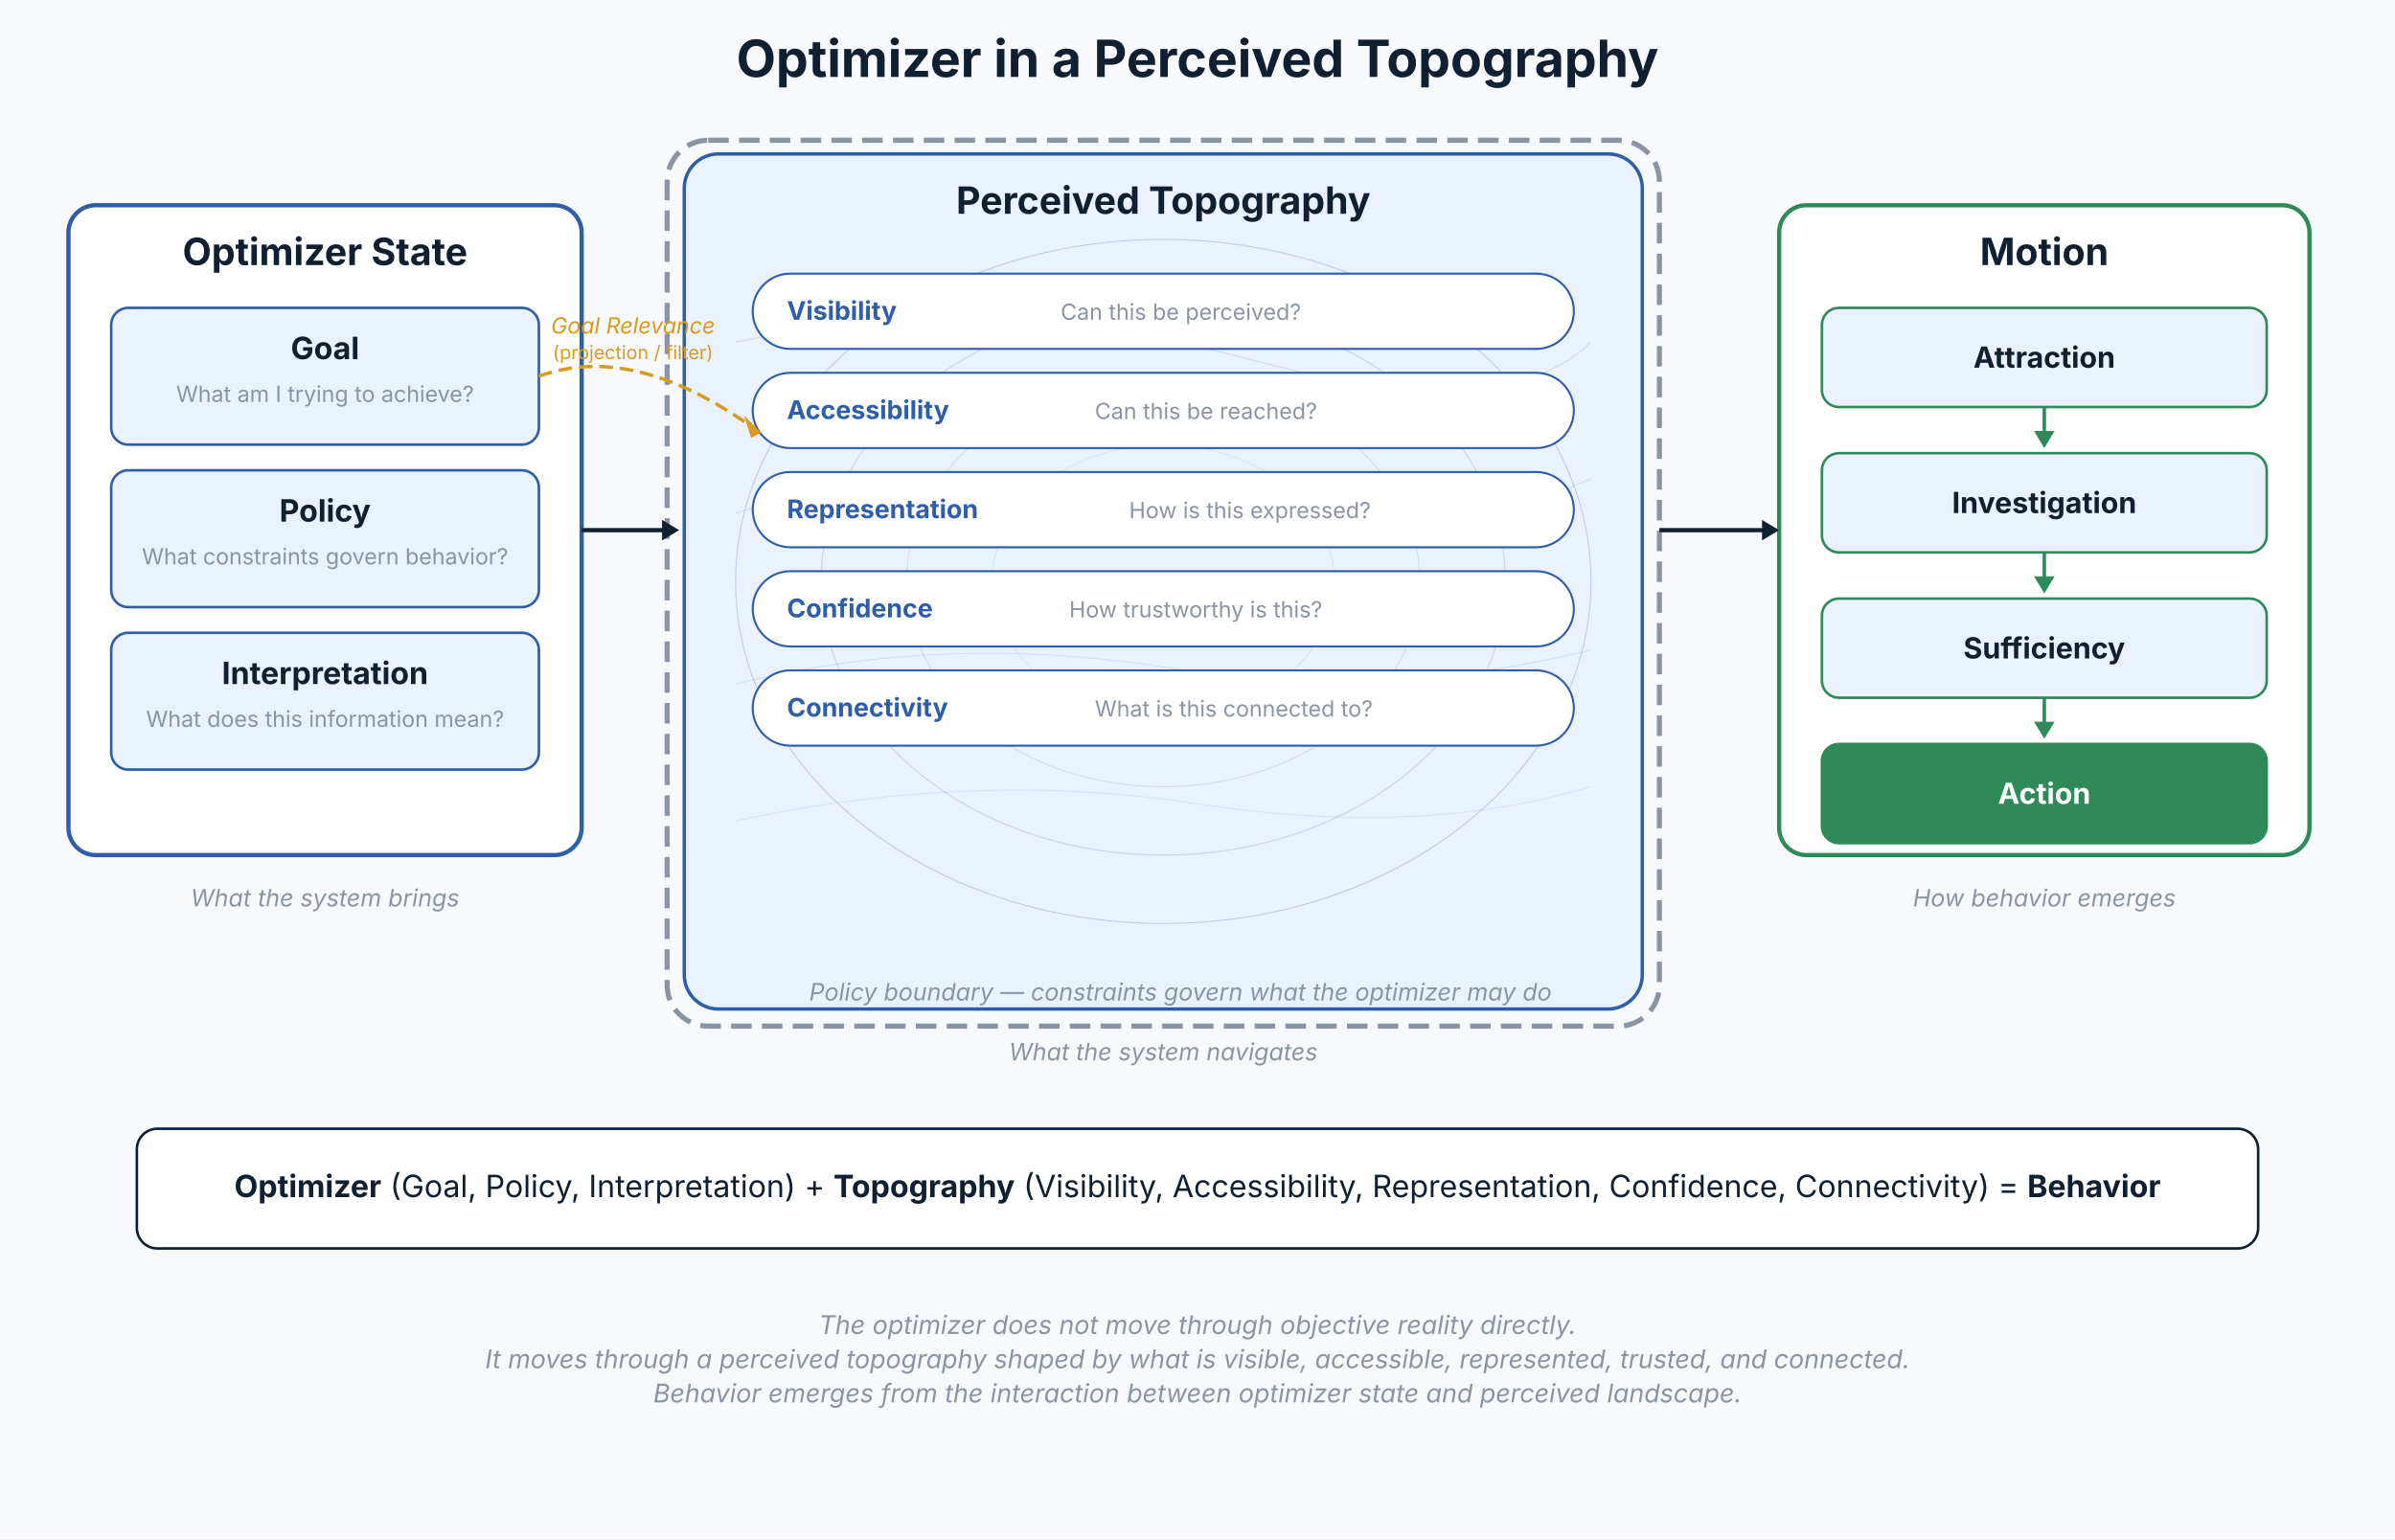
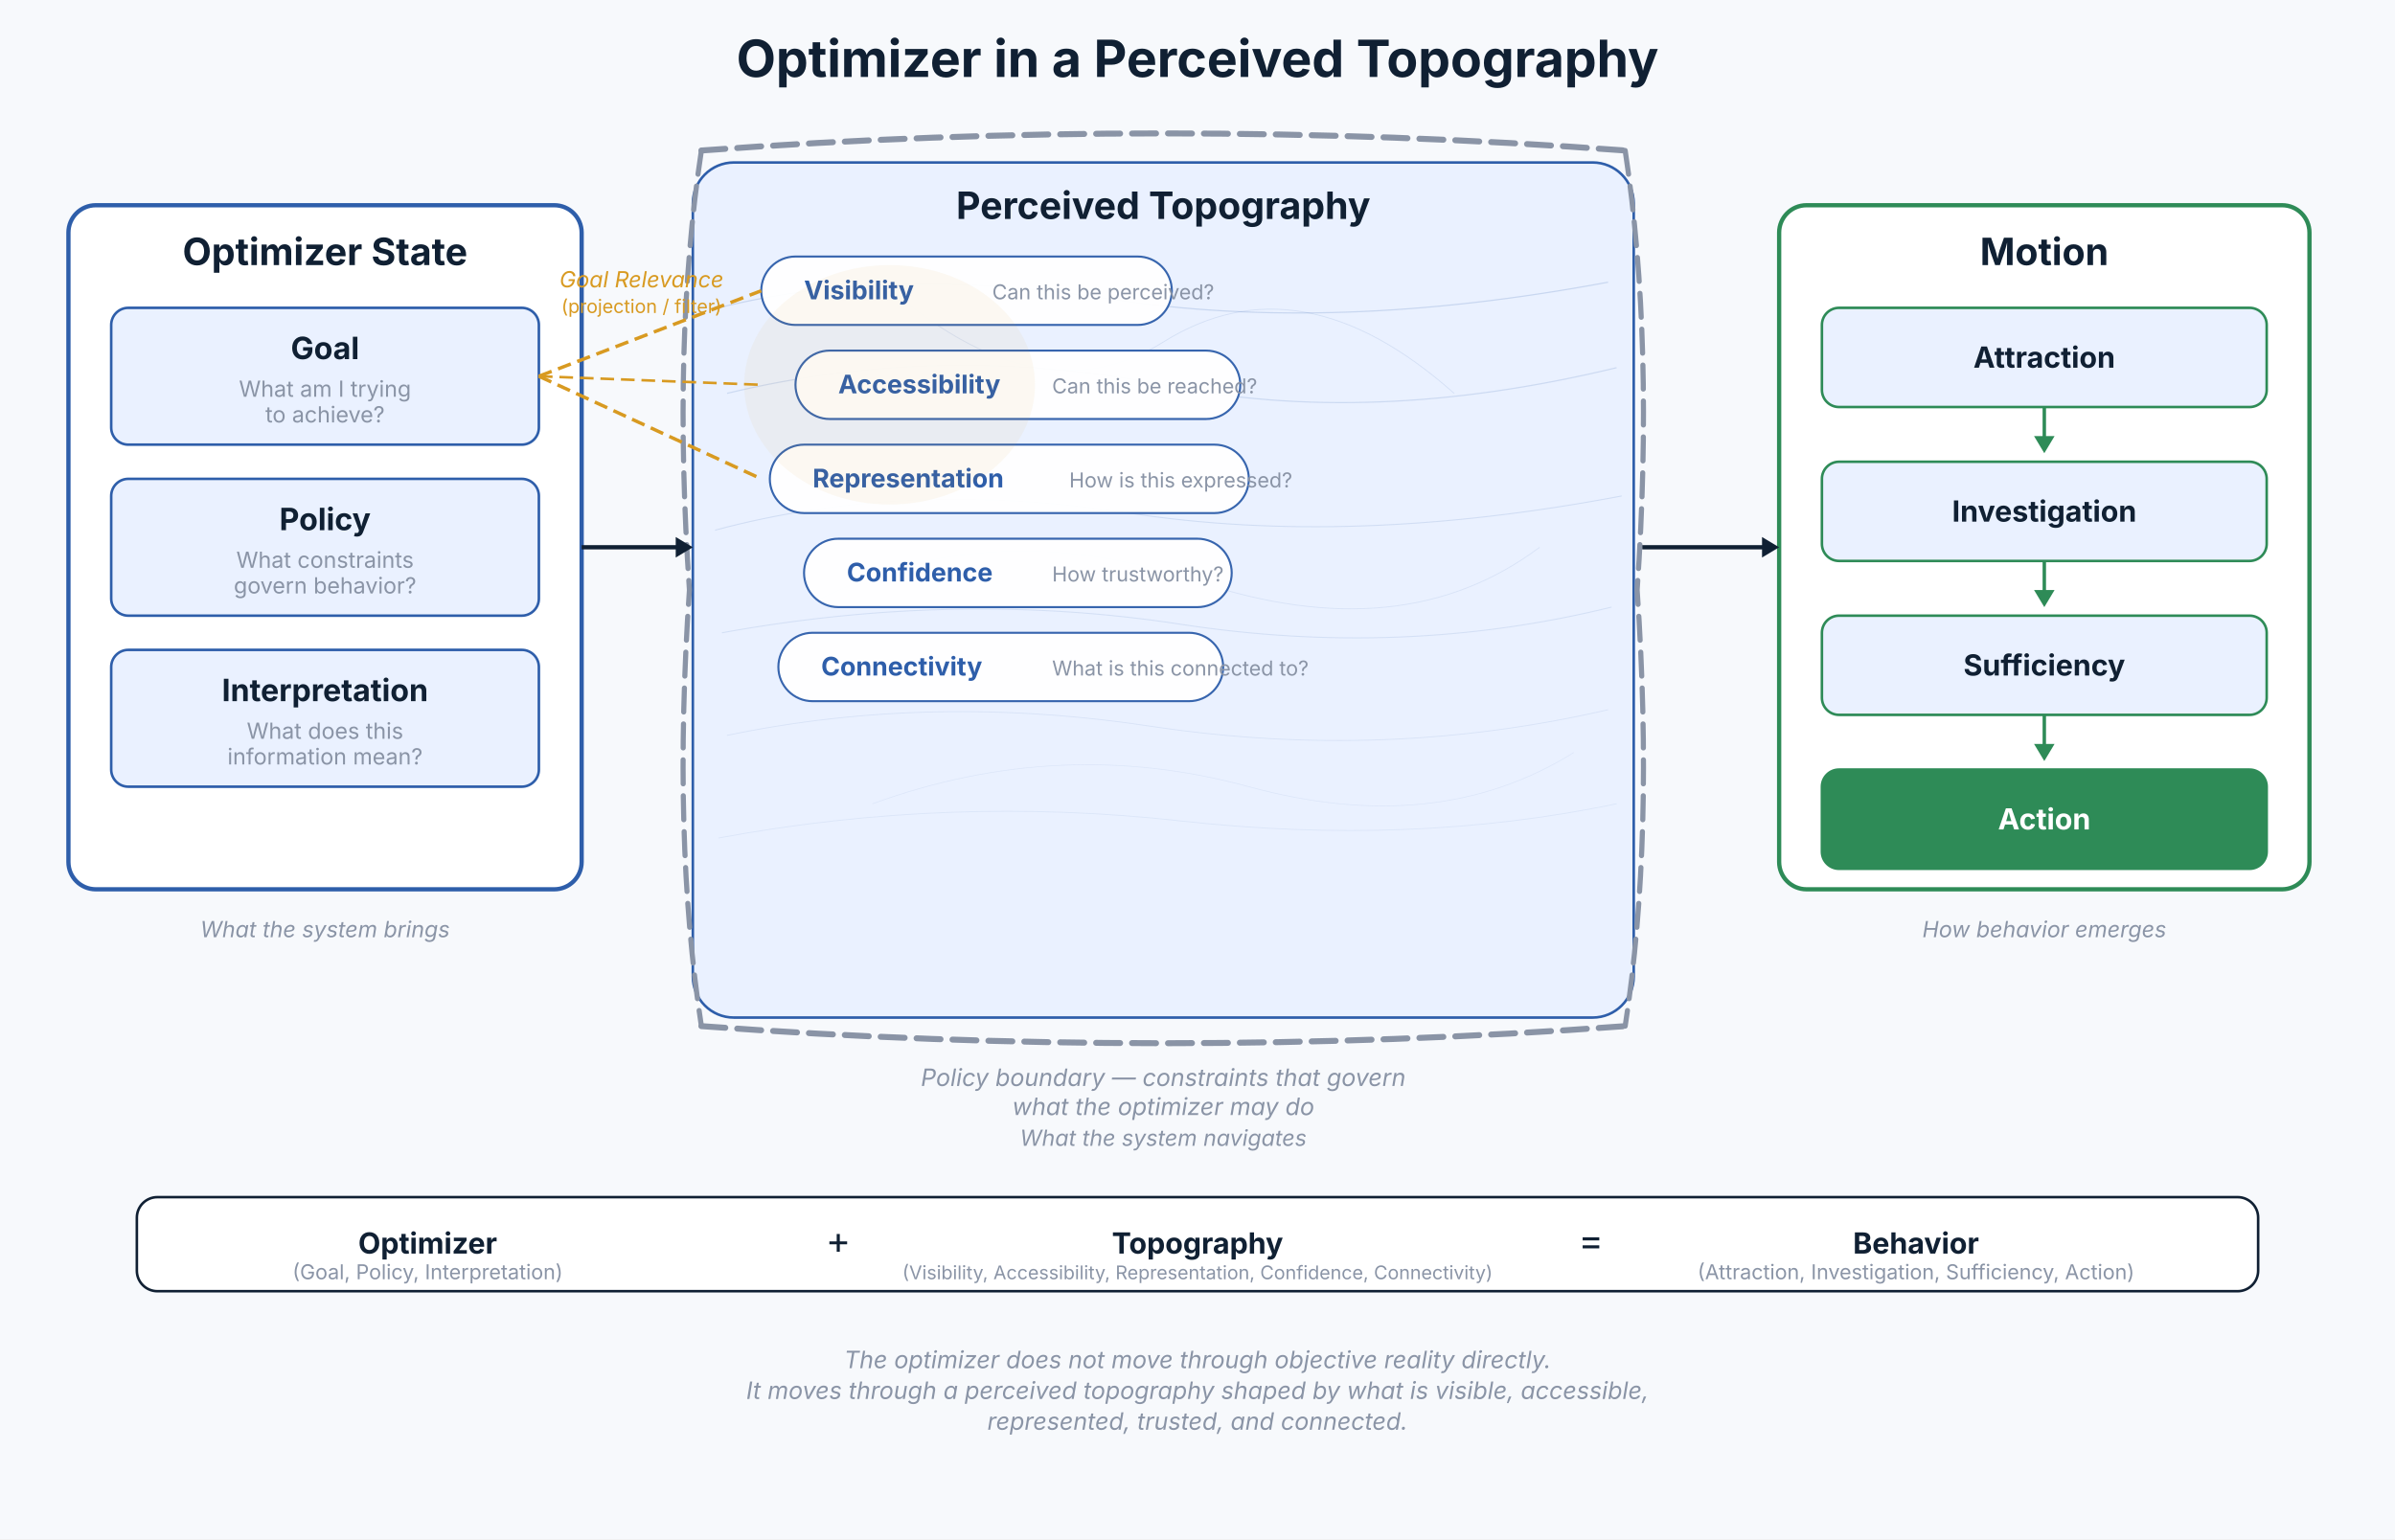
<svg xmlns="http://www.w3.org/2000/svg" viewBox="0 0 1400 900" width="1400" height="900">
  <rect width="1400" height="900" fill="#F7F9FC" />
  <text x="700" y="45" font-family="Inter, Helvetica, Arial, sans-serif" font-size="30" font-weight="bold" fill="#102033" text-anchor="middle">Optimizer in a Perceived Topography</text>
-   <rect x="40" y="120" width="300" height="380" rx="16" fill="#FFFFFF" stroke="#2E5EAA" stroke-width="2.5" />
+   <rect x="40" y="120" width="300" height="400" rx="16" fill="#FFFFFF" stroke="#2E5EAA" stroke-width="2.5" />
  <text x="190" y="155" font-family="Inter, Helvetica, Arial, sans-serif" font-size="22" font-weight="bold" fill="#102033" text-anchor="middle">Optimizer State</text>
  <rect x="65" y="180" width="250" height="80" rx="10" fill="#EAF1FF" stroke="#2E5EAA" stroke-width="1.5" />
  <text x="190" y="210" font-family="Inter, Helvetica, Arial, sans-serif" font-size="18" font-weight="bold" fill="#102033" text-anchor="middle">Goal</text>
-   <text x="190" y="235" font-family="Inter, Helvetica, Arial, sans-serif" font-size="13" fill="#8A94A6" text-anchor="middle">What am I trying to achieve?</text>
-   <rect x="65" y="275" width="250" height="80" rx="10" fill="#EAF1FF" stroke="#2E5EAA" stroke-width="1.5" />
-   <text x="190" y="305" font-family="Inter, Helvetica, Arial, sans-serif" font-size="18" font-weight="bold" fill="#102033" text-anchor="middle">Policy</text>
-   <text x="190" y="330" font-family="Inter, Helvetica, Arial, sans-serif" font-size="13" fill="#8A94A6" text-anchor="middle">What constraints govern behavior?</text>
-   <rect x="65" y="370" width="250" height="80" rx="10" fill="#EAF1FF" stroke="#2E5EAA" stroke-width="1.5" />
-   <text x="190" y="400" font-family="Inter, Helvetica, Arial, sans-serif" font-size="18" font-weight="bold" fill="#102033" text-anchor="middle">Interpretation</text>
-   <text x="190" y="425" font-family="Inter, Helvetica, Arial, sans-serif" font-size="13" fill="#8A94A6" text-anchor="middle">What does this information mean?</text>
-   <rect x="400" y="90" width="560" height="500" rx="20" fill="#EAF1FF" stroke="#2E5EAA" stroke-width="2" stroke-dasharray="none" />
-   <ellipse cx="680" cy="340" rx="250" ry="200" fill="none" stroke="#2E5EAA" stroke-width="0.6" opacity="0.25" />
-   <ellipse cx="680" cy="340" rx="200" ry="160" fill="none" stroke="#2E5EAA" stroke-width="0.6" opacity="0.2" />
-   <ellipse cx="680" cy="340" rx="150" ry="120" fill="none" stroke="#2E5EAA" stroke-width="0.6" opacity="0.15" />
-   <ellipse cx="680" cy="340" rx="100" ry="80" fill="none" stroke="#2E5EAA" stroke-width="0.6" opacity="0.1" />
-   <path d="M 430 200 Q 580 170 730 210 Q 880 250 930 200" fill="none" stroke="#2E5EAA" stroke-width="0.5" opacity="0.2" />
-   <path d="M 430 300 Q 560 260 700 290 Q 840 320 930 280" fill="none" stroke="#2E5EAA" stroke-width="0.5" opacity="0.18" />
-   <path d="M 430 400 Q 550 370 680 390 Q 810 410 930 380" fill="none" stroke="#2E5EAA" stroke-width="0.5" opacity="0.15" />
-   <path d="M 430 480 Q 570 450 700 470 Q 830 490 930 460" fill="none" stroke="#2E5EAA" stroke-width="0.5" opacity="0.12" />
-   <text x="680" y="125" font-family="Inter, Helvetica, Arial, sans-serif" font-size="22" font-weight="bold" fill="#102033" text-anchor="middle">Perceived Topography</text>
-   <rect x="440" y="160" width="480" height="44" rx="22" fill="#FFFFFF" stroke="#2E5EAA" stroke-width="1.2" />
-   <text x="460" y="187" font-family="Inter, Helvetica, Arial, sans-serif" font-size="15" font-weight="bold" fill="#2E5EAA">Visibility</text>
-   <text x="620" y="187" font-family="Inter, Helvetica, Arial, sans-serif" font-size="13" fill="#8A94A6">Can this be perceived?</text>
-   <rect x="440" y="218" width="480" height="44" rx="22" fill="#FFFFFF" stroke="#2E5EAA" stroke-width="1.2" />
-   <text x="460" y="245" font-family="Inter, Helvetica, Arial, sans-serif" font-size="15" font-weight="bold" fill="#2E5EAA">Accessibility</text>
-   <text x="640" y="245" font-family="Inter, Helvetica, Arial, sans-serif" font-size="13" fill="#8A94A6">Can this be reached?</text>
-   <rect x="440" y="276" width="480" height="44" rx="22" fill="#FFFFFF" stroke="#2E5EAA" stroke-width="1.2" />
-   <text x="460" y="303" font-family="Inter, Helvetica, Arial, sans-serif" font-size="15" font-weight="bold" fill="#2E5EAA">Representation</text>
-   <text x="660" y="303" font-family="Inter, Helvetica, Arial, sans-serif" font-size="13" fill="#8A94A6">How is this expressed?</text>
-   <rect x="440" y="334" width="480" height="44" rx="22" fill="#FFFFFF" stroke="#2E5EAA" stroke-width="1.2" />
-   <text x="460" y="361" font-family="Inter, Helvetica, Arial, sans-serif" font-size="15" font-weight="bold" fill="#2E5EAA">Confidence</text>
-   <text x="625" y="361" font-family="Inter, Helvetica, Arial, sans-serif" font-size="13" fill="#8A94A6">How trustworthy is this?</text>
-   <rect x="440" y="392" width="480" height="44" rx="22" fill="#FFFFFF" stroke="#2E5EAA" stroke-width="1.2" />
-   <text x="460" y="419" font-family="Inter, Helvetica, Arial, sans-serif" font-size="15" font-weight="bold" fill="#2E5EAA">Connectivity</text>
-   <text x="640" y="419" font-family="Inter, Helvetica, Arial, sans-serif" font-size="13" fill="#8A94A6">What is this connected to?</text>
-   <rect x="390" y="82" width="580" height="518" rx="24" fill="none" stroke="#8A94A6" stroke-width="3" stroke-dasharray="12,6" />
-   <text x="690" y="585" font-family="Inter, Helvetica, Arial, sans-serif" font-size="14" fill="#8A94A6" text-anchor="middle" font-style="italic">Policy boundary — constraints govern what the optimizer may do</text>
-   <rect x="1040" y="120" width="310" height="380" rx="16" fill="#FFFFFF" stroke="#2E8B57" stroke-width="2.5" />
+   <text x="190" y="232" font-family="Inter, Helvetica, Arial, sans-serif" font-size="13" fill="#8A94A6" text-anchor="middle">What am I trying</text>
+   <text x="190" y="247" font-family="Inter, Helvetica, Arial, sans-serif" font-size="13" fill="#8A94A6" text-anchor="middle">to achieve?</text>
+   <rect x="65" y="280" width="250" height="80" rx="10" fill="#EAF1FF" stroke="#2E5EAA" stroke-width="1.5" />
+   <text x="190" y="310" font-family="Inter, Helvetica, Arial, sans-serif" font-size="18" font-weight="bold" fill="#102033" text-anchor="middle">Policy</text>
+   <text x="190" y="332" font-family="Inter, Helvetica, Arial, sans-serif" font-size="13" fill="#8A94A6" text-anchor="middle">What constraints</text>
+   <text x="190" y="347" font-family="Inter, Helvetica, Arial, sans-serif" font-size="13" fill="#8A94A6" text-anchor="middle">govern behavior?</text>
+   <rect x="65" y="380" width="250" height="80" rx="10" fill="#EAF1FF" stroke="#2E5EAA" stroke-width="1.5" />
+   <text x="190" y="410" font-family="Inter, Helvetica, Arial, sans-serif" font-size="18" font-weight="bold" fill="#102033" text-anchor="middle">Interpretation</text>
+   <text x="190" y="432" font-family="Inter, Helvetica, Arial, sans-serif" font-size="13" fill="#8A94A6" text-anchor="middle">What does this</text>
+   <text x="190" y="447" font-family="Inter, Helvetica, Arial, sans-serif" font-size="13" fill="#8A94A6" text-anchor="middle">information mean?</text>
+   <rect x="405" y="95" width="550" height="500" rx="24" fill="#EAF1FF" stroke="#2E5EAA" stroke-width="1.5" />
+   <path d="M 420 180 Q 520 155 650 175 Q 780 195 940 165" fill="none" stroke="#2E5EAA" stroke-width="0.7" opacity="0.18" />
+   <path d="M 425 230 Q 550 200 680 225 Q 800 250 945 215" fill="none" stroke="#2E5EAA" stroke-width="0.7" opacity="0.16" />
+   <path d="M 418 310 Q 530 280 660 300 Q 790 320 948 290" fill="none" stroke="#2E5EAA" stroke-width="0.6" opacity="0.14" />
+   <path d="M 422 370 Q 560 345 690 365 Q 820 385 942 355" fill="none" stroke="#2E5EAA" stroke-width="0.6" opacity="0.12" />
+   <path d="M 425 430 Q 545 405 675 425 Q 810 445 940 415" fill="none" stroke="#2E5EAA" stroke-width="0.5" opacity="0.10" />
+   <path d="M 420 490 Q 555 465 690 480 Q 825 495 945 470" fill="none" stroke="#2E5EAA" stroke-width="0.5" opacity="0.08" />
+   <path d="M 500 150 Q 600 250 680 200 Q 760 150 850 230" fill="none" stroke="#2E5EAA" stroke-width="0.5" opacity="0.12" />
+   <path d="M 480 350 Q 580 300 700 340 Q 820 380 900 320" fill="none" stroke="#2E5EAA" stroke-width="0.5" opacity="0.10" />
+   <path d="M 510 470 Q 620 430 730 460 Q 840 490 920 440" fill="none" stroke="#2E5EAA" stroke-width="0.4" opacity="0.08" />
+   <text x="680" y="128" font-family="Inter, Helvetica, Arial, sans-serif" font-size="22" font-weight="bold" fill="#102033" text-anchor="middle">Perceived Topography</text>
+   <rect x="445" y="150" width="240" height="40" rx="20" fill="#FFFFFF" stroke="#2E5EAA" stroke-width="1.2" opacity="0.95" />
+   <text x="470" y="175" font-family="Inter, Helvetica, Arial, sans-serif" font-size="15" font-weight="bold" fill="#2E5EAA">Visibility</text>
+   <text x="580" y="175" font-family="Inter, Helvetica, Arial, sans-serif" font-size="12" fill="#8A94A6">Can this be perceived?</text>
+   <rect x="465" y="205" width="260" height="40" rx="20" fill="#FFFFFF" stroke="#2E5EAA" stroke-width="1.2" opacity="0.95" />
+   <text x="490" y="230" font-family="Inter, Helvetica, Arial, sans-serif" font-size="15" font-weight="bold" fill="#2E5EAA">Accessibility</text>
+   <text x="615" y="230" font-family="Inter, Helvetica, Arial, sans-serif" font-size="12" fill="#8A94A6">Can this be reached?</text>
+   <rect x="450" y="260" width="280" height="40" rx="20" fill="#FFFFFF" stroke="#2E5EAA" stroke-width="1.2" opacity="0.95" />
+   <text x="475" y="285" font-family="Inter, Helvetica, Arial, sans-serif" font-size="15" font-weight="bold" fill="#2E5EAA">Representation</text>
+   <text x="625" y="285" font-family="Inter, Helvetica, Arial, sans-serif" font-size="12" fill="#8A94A6">How is this expressed?</text>
+   <rect x="470" y="315" width="250" height="40" rx="20" fill="#FFFFFF" stroke="#2E5EAA" stroke-width="1.2" opacity="0.95" />
+   <text x="495" y="340" font-family="Inter, Helvetica, Arial, sans-serif" font-size="15" font-weight="bold" fill="#2E5EAA">Confidence</text>
+   <text x="615" y="340" font-family="Inter, Helvetica, Arial, sans-serif" font-size="12" fill="#8A94A6">How trustworthy?</text>
+   <rect x="455" y="370" width="260" height="40" rx="20" fill="#FFFFFF" stroke="#2E5EAA" stroke-width="1.2" opacity="0.95" />
+   <text x="480" y="395" font-family="Inter, Helvetica, Arial, sans-serif" font-size="15" font-weight="bold" fill="#2E5EAA">Connectivity</text>
+   <text x="615" y="395" font-family="Inter, Helvetica, Arial, sans-serif" font-size="12" fill="#8A94A6">What is this connected to?</text>
+   <path d="M 410 88 Q 680 68 950 88" fill="none" stroke="#8A94A6" stroke-width="3.5" stroke-dasharray="14,7" stroke-linecap="round" />
+   <path d="M 410 600 Q 680 620 950 600" fill="none" stroke="#8A94A6" stroke-width="3.5" stroke-dasharray="14,7" stroke-linecap="round" />
+   <path d="M 410 88 Q 393 200 403 345 Q 393 490 410 600" fill="none" stroke="#8A94A6" stroke-width="3" stroke-dasharray="14,7" stroke-linecap="round" />
+   <path d="M 950 88 Q 967 200 957 345 Q 967 490 950 600" fill="none" stroke="#8A94A6" stroke-width="3" stroke-dasharray="14,7" stroke-linecap="round" />
+   <text x="680" y="635" font-family="Inter, Helvetica, Arial, sans-serif" font-size="14" fill="#8A94A6" text-anchor="middle" font-style="italic">Policy boundary — constraints that govern</text>
+   <text x="680" y="652" font-family="Inter, Helvetica, Arial, sans-serif" font-size="14" fill="#8A94A6" text-anchor="middle" font-style="italic">what the optimizer may do</text>
+   <path d="M 315 220 L 445 170" fill="none" stroke="#D89A21" stroke-width="2" stroke-dasharray="8,4" />
+   <path d="M 315 220 L 445 280" fill="none" stroke="#D89A21" stroke-width="2" stroke-dasharray="8,4" />
+   <path d="M 315 220 L 445 225" fill="none" stroke="#D89A21" stroke-width="1.5" stroke-dasharray="8,4" />
+   <ellipse cx="520" cy="225" rx="85" ry="70" fill="#D89A21" opacity="0.06" />
+   <text x="375" y="168" font-family="Inter, Helvetica, Arial, sans-serif" font-size="13" fill="#D89A21" font-style="italic" text-anchor="middle">Goal Relevance</text>
+   <text x="375" y="183" font-family="Inter, Helvetica, Arial, sans-serif" font-size="11" fill="#D89A21" text-anchor="middle">(projection / filter)</text>
+   <rect x="1040" y="120" width="310" height="400" rx="16" fill="#FFFFFF" stroke="#2E8B57" stroke-width="2.5" />
  <text x="1195" y="155" font-family="Inter, Helvetica, Arial, sans-serif" font-size="22" font-weight="bold" fill="#102033" text-anchor="middle">Motion</text>
  <rect x="1065" y="180" width="260" height="58" rx="10" fill="#EAF1FF" stroke="#2E8B57" stroke-width="1.5" />
  <text x="1195" y="215" font-family="Inter, Helvetica, Arial, sans-serif" font-size="17" font-weight="bold" fill="#102033" text-anchor="middle">Attraction</text>
-   <line x1="1195" y1="238" x2="1195" y2="255" stroke="#2E8B57" stroke-width="2" />
-   <polygon points="1195,262 1189,252 1201,252" fill="#2E8B57" />
-   <rect x="1065" y="265" width="260" height="58" rx="10" fill="#EAF1FF" stroke="#2E8B57" stroke-width="1.5" />
-   <text x="1195" y="300" font-family="Inter, Helvetica, Arial, sans-serif" font-size="17" font-weight="bold" fill="#102033" text-anchor="middle">Investigation</text>
-   <line x1="1195" y1="323" x2="1195" y2="340" stroke="#2E8B57" stroke-width="2" />
-   <polygon points="1195,347 1189,337 1201,337" fill="#2E8B57" />
-   <rect x="1065" y="350" width="260" height="58" rx="10" fill="#EAF1FF" stroke="#2E8B57" stroke-width="1.5" />
-   <text x="1195" y="385" font-family="Inter, Helvetica, Arial, sans-serif" font-size="17" font-weight="bold" fill="#102033" text-anchor="middle">Sufficiency</text>
-   <line x1="1195" y1="408" x2="1195" y2="425" stroke="#2E8B57" stroke-width="2" />
-   <polygon points="1195,432 1189,422 1201,422" fill="#2E8B57" />
-   <rect x="1065" y="435" width="260" height="58" rx="10" fill="#2E8B57" stroke="#2E8B57" stroke-width="1.5" />
-   <text x="1195" y="470" font-family="Inter, Helvetica, Arial, sans-serif" font-size="17" font-weight="bold" fill="#FFFFFF" text-anchor="middle">Action</text>
-   <line x1="340" y1="310" x2="390" y2="310" stroke="#102033" stroke-width="2.5" />
-   <polygon points="397,310 387,304 387,316" fill="#102033" />
-   <line x1="970" y1="310" x2="1033" y2="310" stroke="#102033" stroke-width="2.5" />
-   <polygon points="1040,310 1030,304 1030,316" fill="#102033" />
-   <path d="M 315 220 Q 370 200 440 250" fill="none" stroke="#D89A21" stroke-width="2" stroke-dasharray="8,4" />
-   <polygon points="445,253 435,243 439,256" fill="#D89A21" />
-   <text x="370" y="195" font-family="Inter, Helvetica, Arial, sans-serif" font-size="13" fill="#D89A21" text-anchor="middle" font-style="italic">Goal Relevance</text>
-   <text x="370" y="210" font-family="Inter, Helvetica, Arial, sans-serif" font-size="11" fill="#D89A21" text-anchor="middle">(projection / filter)</text>
-   <rect x="80" y="660" width="1240" height="70" rx="12" fill="#FFFFFF" stroke="#102033" stroke-width="1.5" />
-   <text x="700" y="700" font-family="Inter, Helvetica, Arial, sans-serif" font-size="18" fill="#102033" text-anchor="middle">
-     <tspan font-weight="bold">Optimizer</tspan>
-     <tspan> (Goal, Policy, Interpretation)</tspan>
-     <tspan>  +  </tspan>
-     <tspan font-weight="bold">Topography</tspan>
-     <tspan> (Visibility, Accessibility, Representation, Confidence, Connectivity)</tspan>
-     <tspan>  =  </tspan>
-     <tspan font-weight="bold">Behavior</tspan>
-   </text>
-   <text x="700" y="780" font-family="Inter, Helvetica, Arial, sans-serif" font-size="15" fill="#8A94A6" text-anchor="middle" font-style="italic">The optimizer does not move through objective reality directly.</text>
-   <text x="700" y="800" font-family="Inter, Helvetica, Arial, sans-serif" font-size="15" fill="#8A94A6" text-anchor="middle" font-style="italic">It moves through a perceived topography shaped by what is visible, accessible, represented, trusted, and connected.</text>
-   <text x="700" y="820" font-family="Inter, Helvetica, Arial, sans-serif" font-size="15" fill="#8A94A6" text-anchor="middle" font-style="italic">Behavior emerges from the interaction between optimizer state and perceived landscape.</text>
-   <text x="190" y="530" font-family="Inter, Helvetica, Arial, sans-serif" font-size="14" fill="#8A94A6" text-anchor="middle" font-style="italic">What the system brings</text>
-   <text x="680" y="620" font-family="Inter, Helvetica, Arial, sans-serif" font-size="14" fill="#8A94A6" text-anchor="middle" font-style="italic">What the system navigates</text>
-   <text x="1195" y="530" font-family="Inter, Helvetica, Arial, sans-serif" font-size="14" fill="#8A94A6" text-anchor="middle" font-style="italic">How behavior emerges</text>
+   <line x1="1195" y1="238" x2="1195" y2="258" stroke="#2E8B57" stroke-width="2" />
+   <polygon points="1195,265 1189,255 1201,255" fill="#2E8B57" />
+   <rect x="1065" y="270" width="260" height="58" rx="10" fill="#EAF1FF" stroke="#2E8B57" stroke-width="1.5" />
+   <text x="1195" y="305" font-family="Inter, Helvetica, Arial, sans-serif" font-size="17" font-weight="bold" fill="#102033" text-anchor="middle">Investigation</text>
+   <line x1="1195" y1="328" x2="1195" y2="348" stroke="#2E8B57" stroke-width="2" />
+   <polygon points="1195,355 1189,345 1201,345" fill="#2E8B57" />
+   <rect x="1065" y="360" width="260" height="58" rx="10" fill="#EAF1FF" stroke="#2E8B57" stroke-width="1.5" />
+   <text x="1195" y="395" font-family="Inter, Helvetica, Arial, sans-serif" font-size="17" font-weight="bold" fill="#102033" text-anchor="middle">Sufficiency</text>
+   <line x1="1195" y1="418" x2="1195" y2="438" stroke="#2E8B57" stroke-width="2" />
+   <polygon points="1195,445 1189,435 1201,435" fill="#2E8B57" />
+   <rect x="1065" y="450" width="260" height="58" rx="10" fill="#2E8B57" stroke="#2E8B57" stroke-width="1.5" />
+   <text x="1195" y="485" font-family="Inter, Helvetica, Arial, sans-serif" font-size="17" font-weight="bold" fill="#FFFFFF" text-anchor="middle">Action</text>
+   <line x1="340" y1="320" x2="398" y2="320" stroke="#102033" stroke-width="2.5" />
+   <polygon points="405,320 395,314 395,326" fill="#102033" />
+   <line x1="960" y1="320" x2="1033" y2="320" stroke="#102033" stroke-width="2.5" />
+   <polygon points="1040,320 1030,314 1030,326" fill="#102033" />
+   <rect x="80" y="700" width="1240" height="55" rx="12" fill="#FFFFFF" stroke="#102033" stroke-width="1.5" />
+   <text x="250" y="733" font-family="Inter, Helvetica, Arial, sans-serif" font-size="17" fill="#102033" text-anchor="middle" font-weight="bold">Optimizer</text>
+   <text x="250" y="748" font-family="Inter, Helvetica, Arial, sans-serif" font-size="12" fill="#8A94A6" text-anchor="middle">(Goal, Policy, Interpretation)</text>
+   <text x="490" y="733" font-family="Inter, Helvetica, Arial, sans-serif" font-size="22" fill="#102033" text-anchor="middle">+</text>
+   <text x="700" y="733" font-family="Inter, Helvetica, Arial, sans-serif" font-size="17" fill="#102033" text-anchor="middle" font-weight="bold">Topography</text>
+   <text x="700" y="748" font-family="Inter, Helvetica, Arial, sans-serif" font-size="11" fill="#8A94A6" text-anchor="middle">(Visibility, Accessibility, Representation, Confidence, Connectivity)</text>
+   <text x="930" y="733" font-family="Inter, Helvetica, Arial, sans-serif" font-size="22" fill="#102033" text-anchor="middle">=</text>
+   <text x="1120" y="733" font-family="Inter, Helvetica, Arial, sans-serif" font-size="17" fill="#102033" text-anchor="middle" font-weight="bold">Behavior</text>
+   <text x="1120" y="748" font-family="Inter, Helvetica, Arial, sans-serif" font-size="12" fill="#8A94A6" text-anchor="middle">(Attraction, Investigation, Sufficiency, Action)</text>
+   <text x="700" y="800" font-family="Inter, Helvetica, Arial, sans-serif" font-size="14" fill="#8A94A6" text-anchor="middle" font-style="italic">The optimizer does not move through objective reality directly.</text>
+   <text x="700" y="818" font-family="Inter, Helvetica, Arial, sans-serif" font-size="14" fill="#8A94A6" text-anchor="middle" font-style="italic">It moves through a perceived topography shaped by what is visible, accessible,</text>
+   <text x="700" y="836" font-family="Inter, Helvetica, Arial, sans-serif" font-size="14" fill="#8A94A6" text-anchor="middle" font-style="italic">represented, trusted, and connected.</text>
+   <text x="190" y="548" font-family="Inter, Helvetica, Arial, sans-serif" font-size="13" fill="#8A94A6" text-anchor="middle" font-style="italic">What the system brings</text>
+   <text x="680" y="670" font-family="Inter, Helvetica, Arial, sans-serif" font-size="13" fill="#8A94A6" text-anchor="middle" font-style="italic">What the system navigates</text>
+   <text x="1195" y="548" font-family="Inter, Helvetica, Arial, sans-serif" font-size="13" fill="#8A94A6" text-anchor="middle" font-style="italic">How behavior emerges</text>
</svg>
